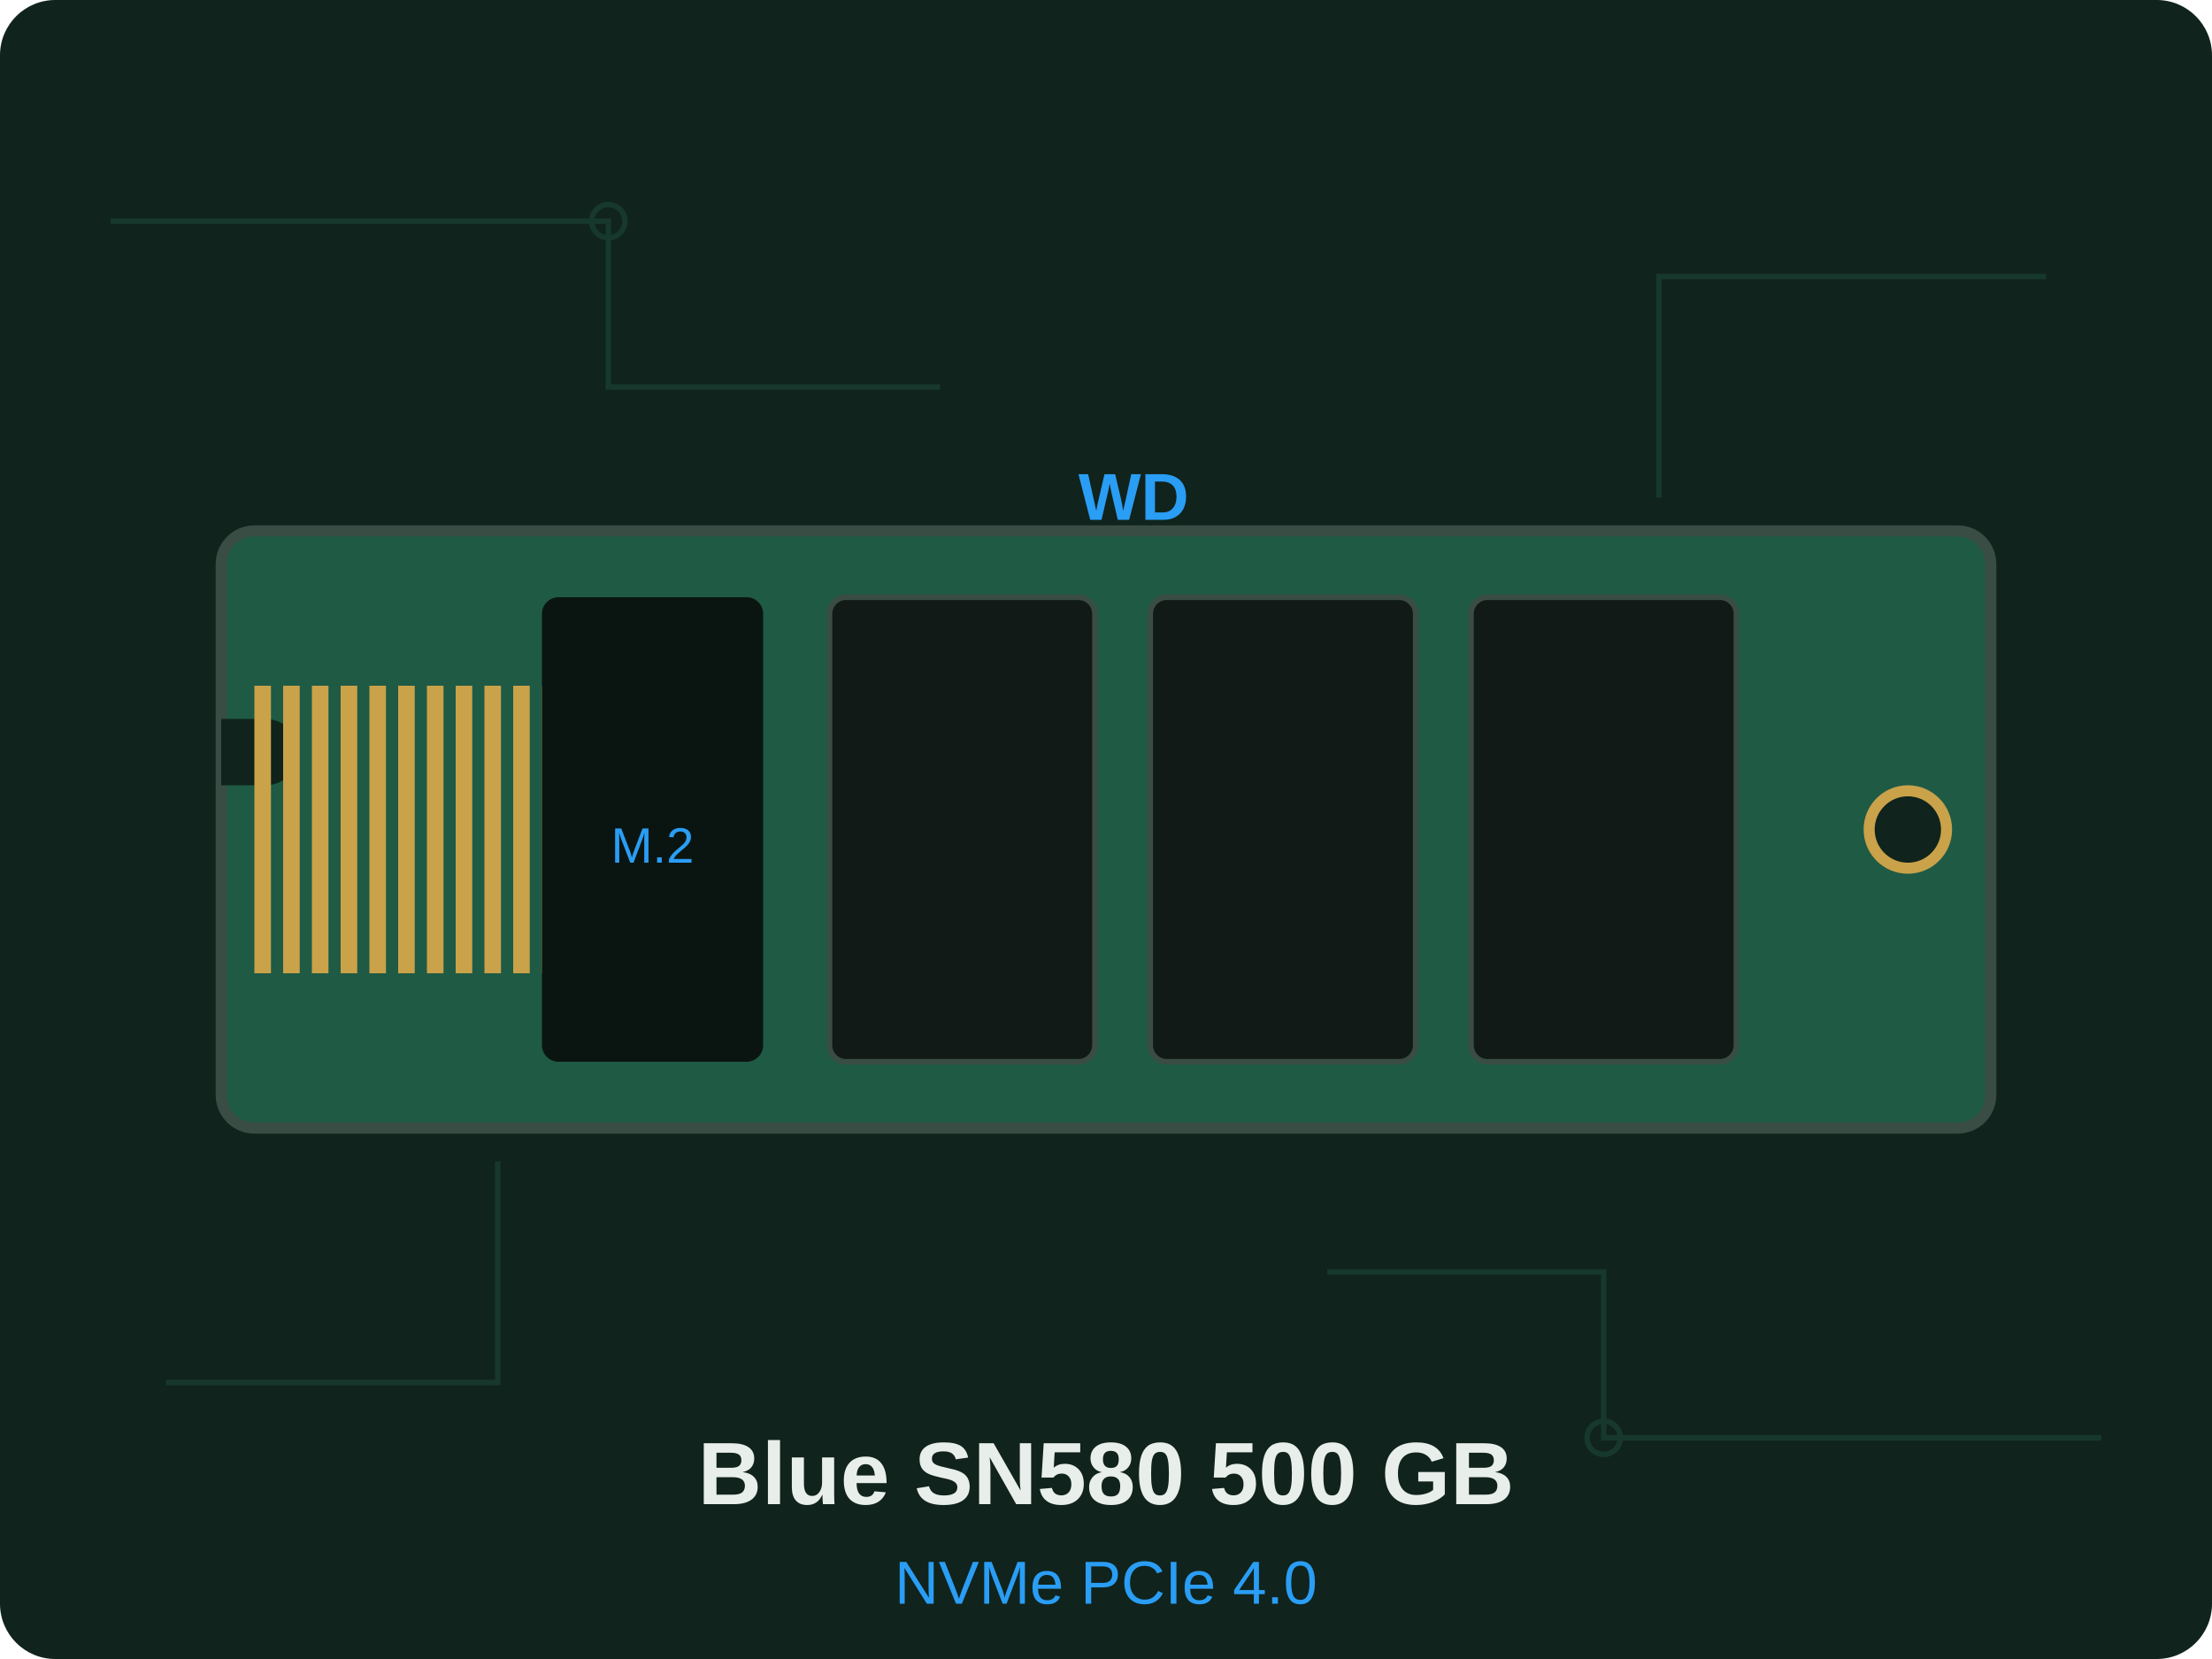
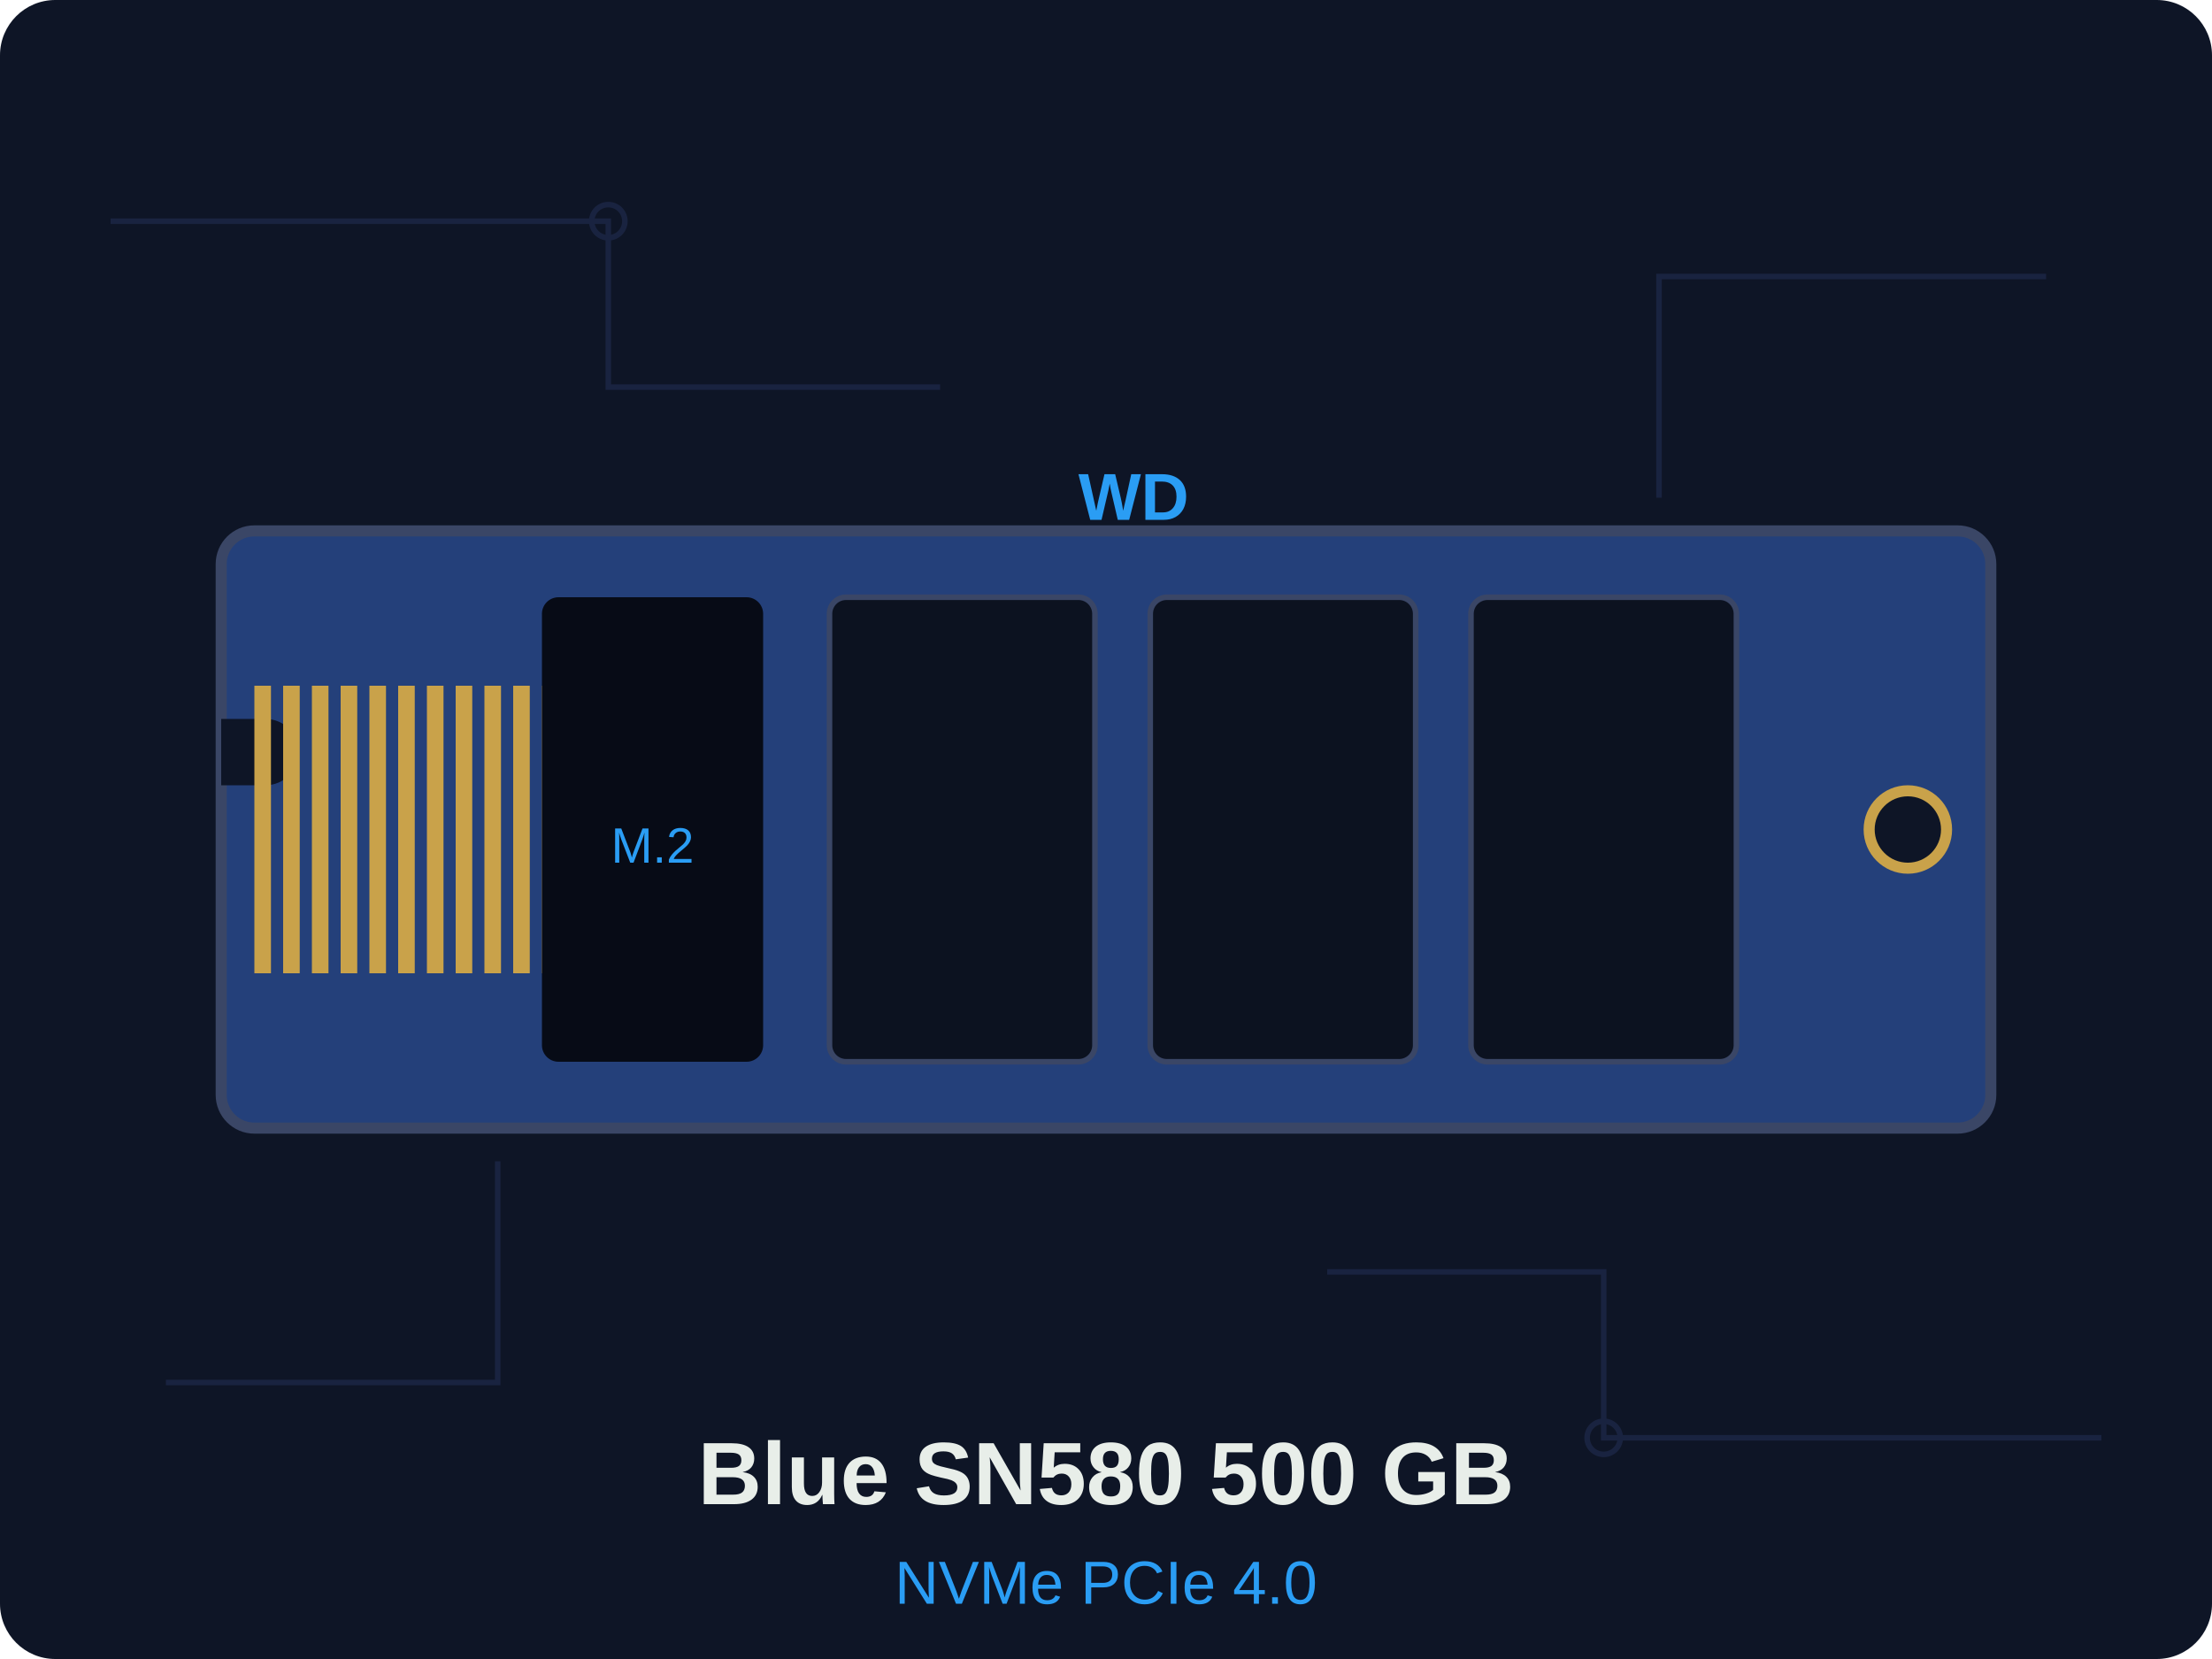
<svg xmlns="http://www.w3.org/2000/svg" viewBox="0 0 400 300" role="img" aria-label="Blue SN580 500 GB">
-   <rect width="400" height="300" rx="10" fill="#10231c" />
-   <g opacity=".12" stroke="#4fd1a1" fill="none">
+   <rect width="400" height="300" rx="10" fill="#0e1526" />
+   <g opacity=".12" stroke="#6f8cff" fill="none">
    <path d="M20 40h90v30h60M380 260H290v-30h-50M30 250h60v-40M370 50h-70v40" />
    <circle cx="110" cy="40" r="3" />
    <circle cx="290" cy="260" r="3" />
  </g>
-   <rect x="40" y="96" width="320" height="108" rx="6" fill="#1f5a45" stroke="#3a4d44" stroke-width="2" />
-   <path d="M40 130 h8 a6 6 0 0 1 0 12 h-8z" fill="#10231c" />
+   <rect x="40" y="96" width="320" height="108" rx="6" fill="#24407a" stroke="#3a4666" stroke-width="2" />
+   <path d="M40 130 h8 a6 6 0 0 1 0 12 h-8z" fill="#0e1526" />
  <rect x="46.0" y="124" width="3" height="52" fill="#c9a24a" />
  <rect x="51.2" y="124" width="3" height="52" fill="#c9a24a" />
  <rect x="56.4" y="124" width="3" height="52" fill="#c9a24a" />
  <rect x="61.6" y="124" width="3" height="52" fill="#c9a24a" />
  <rect x="66.8" y="124" width="3" height="52" fill="#c9a24a" />
  <rect x="72.0" y="124" width="3" height="52" fill="#c9a24a" />
  <rect x="77.2" y="124" width="3" height="52" fill="#c9a24a" />
  <rect x="82.4" y="124" width="3" height="52" fill="#c9a24a" />
  <rect x="87.6" y="124" width="3" height="52" fill="#c9a24a" />
  <rect x="92.8" y="124" width="3" height="52" fill="#c9a24a" />
  <rect x="98.0" y="124" width="3" height="52" fill="#c9a24a" />
  <rect x="103.2" y="124" width="3" height="52" fill="#c9a24a" />
  <rect x="108.4" y="124" width="3" height="52" fill="#c9a24a" />
  <rect x="113.6" y="124" width="3" height="52" fill="#c9a24a" />
  <rect x="118.8" y="124" width="3" height="52" fill="#c9a24a" />
  <rect x="124.0" y="124" width="3" height="52" fill="#c9a24a" />
  <rect x="129.2" y="124" width="3" height="52" fill="#c9a24a" />
  <rect x="134.4" y="124" width="3" height="52" fill="#c9a24a" />
-   <rect x="150" y="108" width="48" height="84" rx="3" fill="#111a16" stroke="#3a4d44" />
-   <rect x="208" y="108" width="48" height="84" rx="3" fill="#111a16" stroke="#3a4d44" />
-   <rect x="266" y="108" width="48" height="84" rx="3" fill="#111a16" stroke="#3a4d44" />
-   <rect x="98" y="108" width="40" height="84" rx="3" fill="#0a1511" />
+   <rect x="150" y="108" width="48" height="84" rx="3" fill="#0c1220" stroke="#3a4666" />
+   <rect x="208" y="108" width="48" height="84" rx="3" fill="#0c1220" stroke="#3a4666" />
+   <rect x="266" y="108" width="48" height="84" rx="3" fill="#0c1220" stroke="#3a4666" />
+   <rect x="98" y="108" width="40" height="84" rx="3" fill="#070b16" />
  <text x="118" y="156" text-anchor="middle" font-family="Segoe UI,Arial" font-size="9" fill="#2a9df4">M.2</text>
-   <circle cx="345" cy="150" r="7" fill="#10231c" stroke="#c9a24a" stroke-width="2" />
+   <circle cx="345" cy="150" r="7" fill="#0e1526" stroke="#c9a24a" stroke-width="2" />
  <text x="205" y="94" text-anchor="middle" font-family="Segoe UI,Arial" font-size="12" font-weight="800" fill="#2a9df4">WD</text>
  <text x="200" y="272" text-anchor="middle" font-family="Segoe UI,Arial,sans-serif" font-size="16" font-weight="700" fill="#e8eee9">Blue SN580 500 GB</text>
  <text x="200" y="290" text-anchor="middle" font-family="Segoe UI,Arial,sans-serif" font-size="11" fill="#2a9df4">NVMe PCIe 4.0</text>
</svg>
